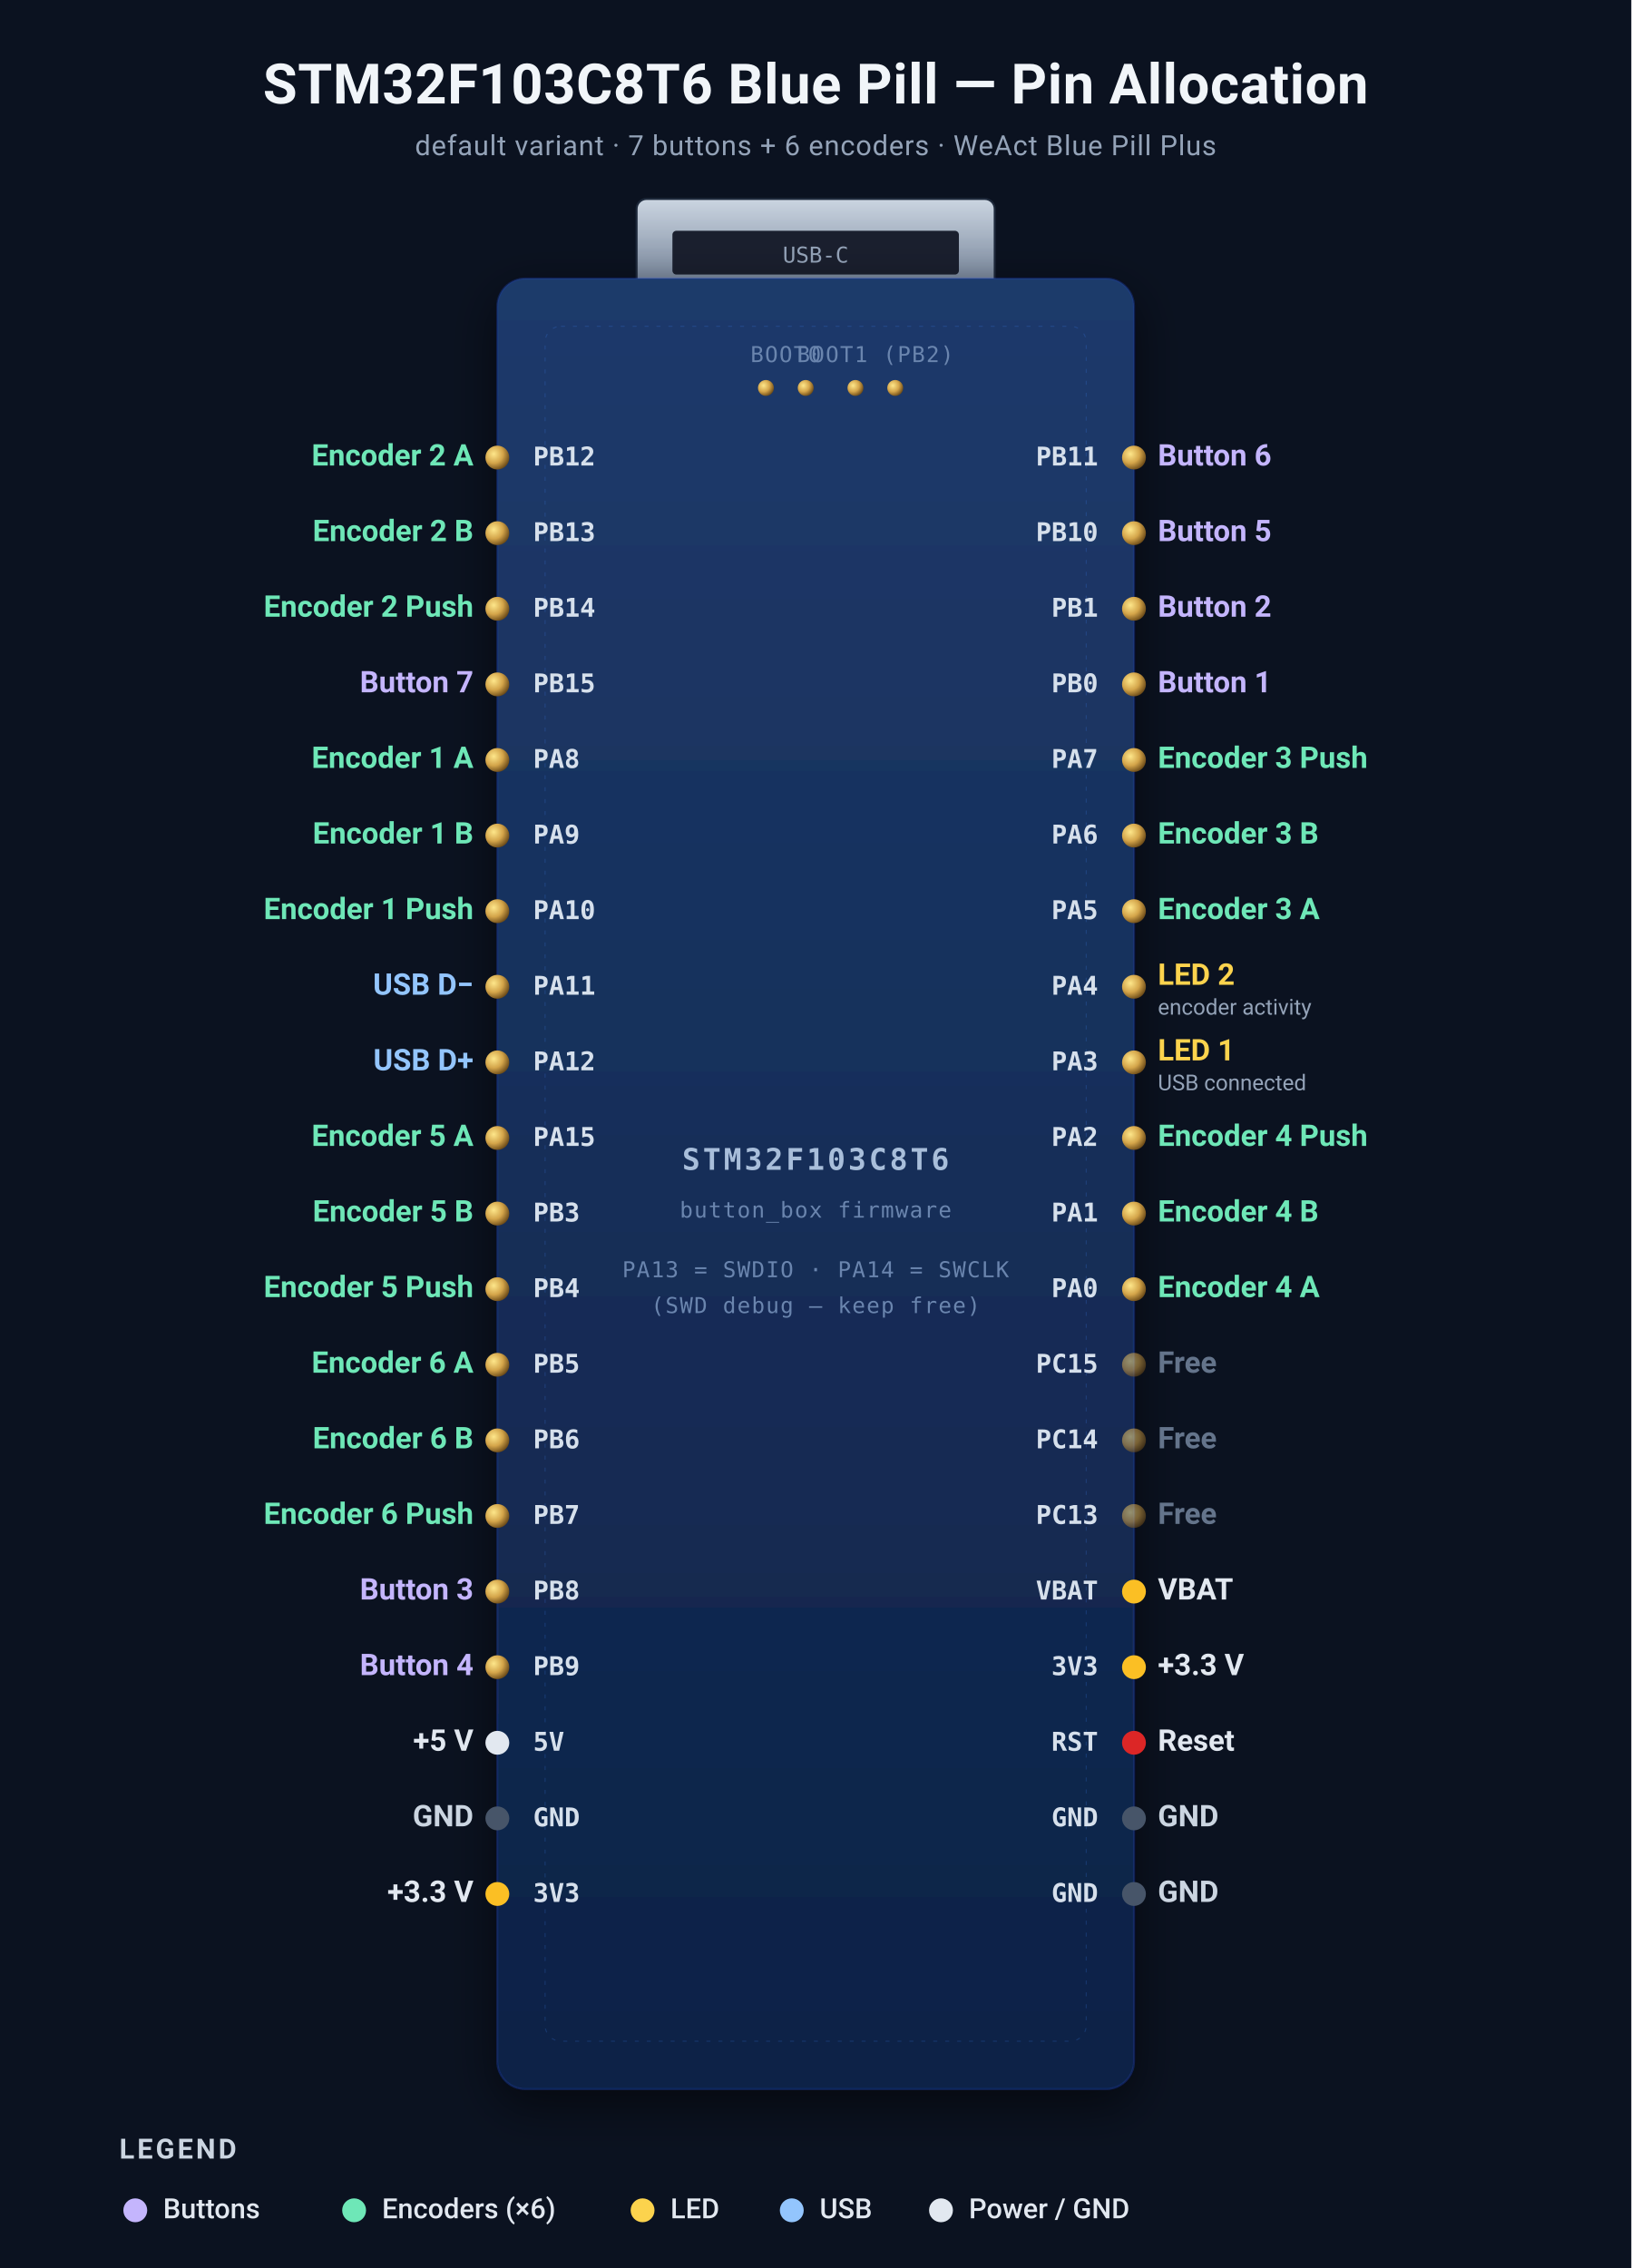
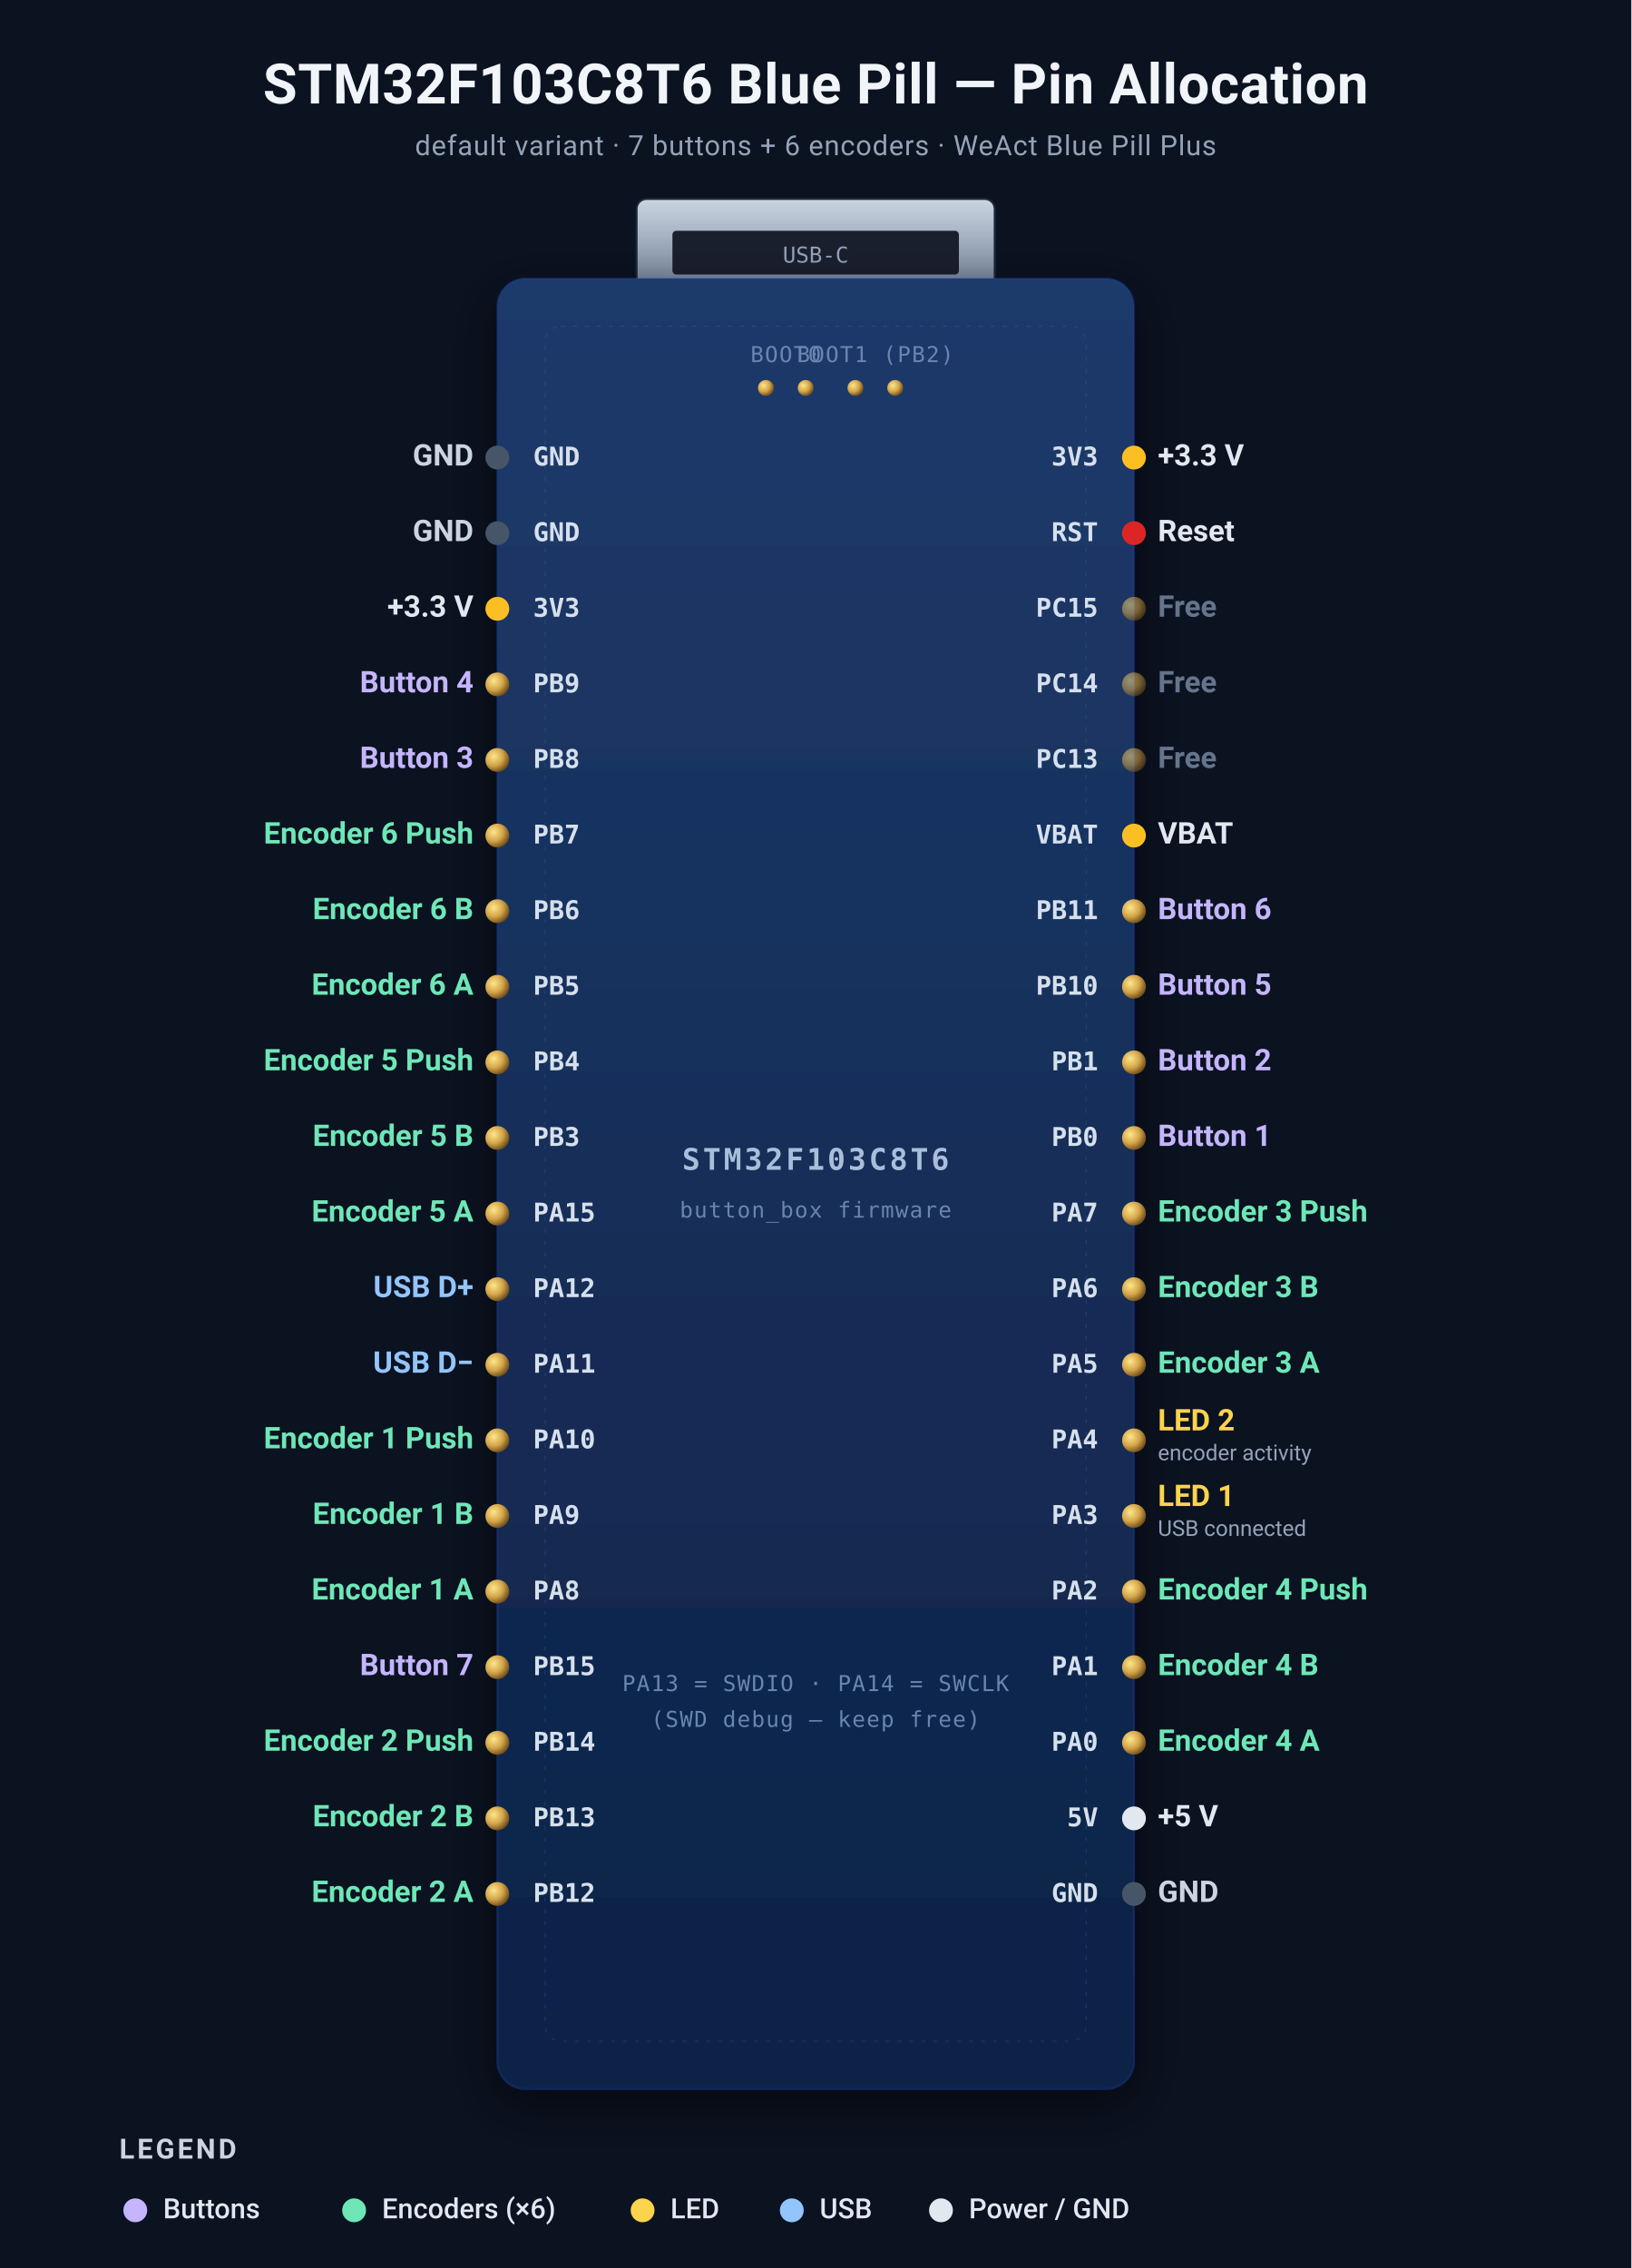
<svg xmlns="http://www.w3.org/2000/svg" viewBox="0 0 820 1140" font-family="-apple-system, BlinkMacSystemFont, 'Segoe UI', Roboto, sans-serif">
  <defs>
    <linearGradient id="pcb" x1="0" y1="0" x2="0" y2="1">
      <stop offset="0%" stop-color="#1e3a6b" />
      <stop offset="100%" stop-color="#0d2246" />
    </linearGradient>
    <linearGradient id="usb" x1="0" y1="0" x2="0" y2="1">
      <stop offset="0%" stop-color="#cbd5e1" />
      <stop offset="100%" stop-color="#64748b" />
    </linearGradient>
    <radialGradient id="pin" cx="0.35" cy="0.35" r="0.7">
      <stop offset="0%" stop-color="#fde68a" />
      <stop offset="55%" stop-color="#d4a54a" />
      <stop offset="100%" stop-color="#6b4a18" />
    </radialGradient>
    <filter id="boardShadow" x="-10%" y="-5%" width="120%" height="110%">
      <feDropShadow dx="0" dy="8" stdDeviation="12" flood-opacity="0.55" />
    </filter>
    <filter id="freeGlow" x="-80%" y="-80%" width="260%" height="260%">
      <feGaussianBlur stdDeviation="4" result="b" />
      <feMerge>
        <feMergeNode in="b" />
        <feMergeNode in="SourceGraphic" />
      </feMerge>
    </filter>
    <style>
      .title     { font-size: 28px; font-weight: 700; fill: #f1f5f9; letter-spacing: 0.3px; }
      .subtitle  { font-size: 14px; fill: #94a3b8; letter-spacing: 0.4px; }
      .chip      { font-size: 13px; font-weight: 600; fill: #d6e0ec;
                   font-family: ui-monospace, 'SF Mono', 'JetBrains Mono', Menlo, monospace; }
      .sig       { font-size: 15px; font-weight: 600; }
      .sig-sub   { font-size: 11px; fill: #94a3b8; font-weight: 400; }
      .legend    { font-size: 14px; fill: #e2e8f0; font-weight: 500; }
      .legend-h  { font-size: 14px; font-weight: 700; fill: #cbd5e1; letter-spacing: 1.4px; }
      .silk      { fill: #6a85ae; font-size: 11px; font-family: ui-monospace, monospace; letter-spacing: 0.6px; }
      .silk-mcu  { fill: #a8beda; font-size: 15px; font-family: ui-monospace, monospace; font-weight: 700; letter-spacing: 1.4px; }
      .btn   { fill: #c4b5fd; }
      .ign   { fill: #f9a8d4; }
      .enc   { fill: #6ee7b7; }
      .led   { fill: #fcd34d; }
      .usb   { fill: #93c5fd; }
      .free  { fill: #4ade80; font-weight: 800; letter-spacing: 0.6px; }
      .pwr   { fill: #e2e8f0; }
      .gnd   { fill: #cbd5e1; }
      .dim   { fill: #64748b; }
    </style>
  </defs>
  <rect width="820" height="1140" fill="#0b1220" />
  <text x="410" y="52" text-anchor="middle" class="title">STM32F103C8T6 Blue Pill — Pin Allocation</text>
  <text x="410" y="78" text-anchor="middle" class="subtitle">default variant · 7 buttons + 6 encoders · WeAct Blue Pill Plus</text>
  <rect x="320" y="100" width="180" height="52" rx="5" fill="url(#usb)" stroke="#1e293b" stroke-width="1" />
  <rect x="338" y="116" width="144" height="22" rx="2" fill="#1a1f2e" />
  <text x="410" y="132" text-anchor="middle" font-size="11" fill="#94a3b8" font-family="ui-monospace, monospace">USB-C</text>
  <rect x="250" y="140" width="320" height="910" rx="14" fill="url(#pcb)" filter="url(#boardShadow)" stroke="#1e40af" stroke-opacity="0.3" stroke-width="1" />
  <rect x="274" y="164" width="272" height="862" rx="8" fill="none" stroke="#3b82f6" stroke-width="0.5" stroke-dasharray="2,4" opacity="0.22" />
  <text x="410" y="588" text-anchor="middle" class="silk-mcu">STM32F103C8T6</text>
  <text x="410" y="612" text-anchor="middle" class="silk">button_box firmware</text>
  <g font-family="ui-monospace, monospace">
    <circle cx="385" cy="195" r="4" fill="url(#pin)" />
    <circle cx="405" cy="195" r="4" fill="url(#pin)" />
    <text x="395" y="182" text-anchor="middle" class="silk">BOOT0</text>
    <circle cx="430" cy="195" r="4" fill="url(#pin)" />
    <circle cx="450" cy="195" r="4" fill="url(#pin)" />
    <text x="440" y="182" text-anchor="middle" class="silk" fill="#fca5a5">BOOT1 (PB2)</text>
  </g>
-   <text x="410" y="642" text-anchor="middle" class="silk" fill="#fca5a5">PA13 = SWDIO · PA14 = SWCLK</text>
-   <text x="410" y="660" text-anchor="middle" class="silk" fill="#7c8ba3">(SWD debug — keep free)</text>
+   <text x="410" y="850" text-anchor="middle" class="silk" fill="#fca5a5">PA13 = SWDIO · PA14 = SWCLK</text>
+   <text x="410" y="868" text-anchor="middle" class="silk" fill="#7c8ba3">(SWD debug — keep free)</text>
  <g>
-     <circle cx="250" cy="230" r="6" fill="url(#pin)" />
-     <text x="268" y="234" class="chip">PB12</text>
-     <text x="238" y="234" text-anchor="end" class="sig enc">Encoder 2 A</text>
-     <circle cx="250" cy="268" r="6" fill="url(#pin)" />
-     <text x="268" y="272" class="chip">PB13</text>
-     <text x="238" y="272" text-anchor="end" class="sig enc">Encoder 2 B</text>
-     <circle cx="250" cy="306" r="6" fill="url(#pin)" />
-     <text x="268" y="310" class="chip">PB14</text>
-     <text x="238" y="310" text-anchor="end" class="sig enc">Encoder 2 Push</text>
+     <circle cx="250" cy="230" r="6" fill="#475569" />
+     <text x="268" y="234" class="chip">GND</text>
+     <text x="238" y="234" text-anchor="end" class="sig gnd">GND</text>
+     <circle cx="250" cy="268" r="6" fill="#475569" />
+     <text x="268" y="272" class="chip">GND</text>
+     <text x="238" y="272" text-anchor="end" class="sig gnd">GND</text>
+     <circle cx="250" cy="306" r="6" fill="#fbbf24" />
+     <text x="268" y="310" class="chip">3V3</text>
+     <text x="238" y="310" text-anchor="end" class="sig pwr">+3.3 V</text>
    <circle cx="250" cy="344" r="6" fill="url(#pin)" />
-     <text x="268" y="348" class="chip">PB15</text>
-     <text x="238" y="348" text-anchor="end" class="sig btn">Button 7</text>
+     <text x="268" y="348" class="chip">PB9</text>
+     <text x="238" y="348" text-anchor="end" class="sig btn">Button 4</text>
    <circle cx="250" cy="382" r="6" fill="url(#pin)" />
-     <text x="268" y="386" class="chip">PA8</text>
-     <text x="238" y="386" text-anchor="end" class="sig enc">Encoder 1 A</text>
+     <text x="268" y="386" class="chip">PB8</text>
+     <text x="238" y="386" text-anchor="end" class="sig btn">Button 3</text>
    <circle cx="250" cy="420" r="6" fill="url(#pin)" />
-     <text x="268" y="424" class="chip">PA9</text>
-     <text x="238" y="424" text-anchor="end" class="sig enc">Encoder 1 B</text>
+     <text x="268" y="424" class="chip">PB7</text>
+     <text x="238" y="424" text-anchor="end" class="sig enc">Encoder 6 Push</text>
    <circle cx="250" cy="458" r="6" fill="url(#pin)" />
-     <text x="268" y="462" class="chip">PA10</text>
-     <text x="238" y="462" text-anchor="end" class="sig enc">Encoder 1 Push</text>
+     <text x="268" y="462" class="chip">PB6</text>
+     <text x="238" y="462" text-anchor="end" class="sig enc">Encoder 6 B</text>
    <circle cx="250" cy="496" r="6" fill="url(#pin)" />
-     <text x="268" y="500" class="chip">PA11</text>
-     <text x="238" y="500" text-anchor="end" class="sig usb">USB D−</text>
+     <text x="268" y="500" class="chip">PB5</text>
+     <text x="238" y="500" text-anchor="end" class="sig enc">Encoder 6 A</text>
    <circle cx="250" cy="534" r="6" fill="url(#pin)" />
-     <text x="268" y="538" class="chip">PA12</text>
-     <text x="238" y="538" text-anchor="end" class="sig usb">USB D+</text>
+     <text x="268" y="538" class="chip">PB4</text>
+     <text x="238" y="538" text-anchor="end" class="sig enc">Encoder 5 Push</text>
    <circle cx="250" cy="572" r="6" fill="url(#pin)" />
-     <text x="268" y="576" class="chip">PA15</text>
-     <text x="238" y="576" text-anchor="end" class="sig enc">Encoder 5 A</text>
+     <text x="268" y="576" class="chip">PB3</text>
+     <text x="238" y="576" text-anchor="end" class="sig enc">Encoder 5 B</text>
    <circle cx="250" cy="610" r="6" fill="url(#pin)" />
-     <text x="268" y="614" class="chip">PB3</text>
-     <text x="238" y="614" text-anchor="end" class="sig enc">Encoder 5 B</text>
+     <text x="268" y="614" class="chip">PA15</text>
+     <text x="238" y="614" text-anchor="end" class="sig enc">Encoder 5 A</text>
    <circle cx="250" cy="648" r="6" fill="url(#pin)" />
-     <text x="268" y="652" class="chip">PB4</text>
-     <text x="238" y="652" text-anchor="end" class="sig enc">Encoder 5 Push</text>
+     <text x="268" y="652" class="chip">PA12</text>
+     <text x="238" y="652" text-anchor="end" class="sig usb">USB D+</text>
    <circle cx="250" cy="686" r="6" fill="url(#pin)" />
-     <text x="268" y="690" class="chip">PB5</text>
-     <text x="238" y="690" text-anchor="end" class="sig enc">Encoder 6 A</text>
+     <text x="268" y="690" class="chip">PA11</text>
+     <text x="238" y="690" text-anchor="end" class="sig usb">USB D−</text>
    <circle cx="250" cy="724" r="6" fill="url(#pin)" />
-     <text x="268" y="728" class="chip">PB6</text>
-     <text x="238" y="728" text-anchor="end" class="sig enc">Encoder 6 B</text>
+     <text x="268" y="728" class="chip">PA10</text>
+     <text x="238" y="728" text-anchor="end" class="sig enc">Encoder 1 Push</text>
    <circle cx="250" cy="762" r="6" fill="url(#pin)" />
-     <text x="268" y="766" class="chip">PB7</text>
-     <text x="238" y="766" text-anchor="end" class="sig enc">Encoder 6 Push</text>
+     <text x="268" y="766" class="chip">PA9</text>
+     <text x="238" y="766" text-anchor="end" class="sig enc">Encoder 1 B</text>
    <circle cx="250" cy="800" r="6" fill="url(#pin)" />
-     <text x="268" y="804" class="chip">PB8</text>
-     <text x="238" y="804" text-anchor="end" class="sig btn">Button 3</text>
+     <text x="268" y="804" class="chip">PA8</text>
+     <text x="238" y="804" text-anchor="end" class="sig enc">Encoder 1 A</text>
    <circle cx="250" cy="838" r="6" fill="url(#pin)" />
-     <text x="268" y="842" class="chip">PB9</text>
-     <text x="238" y="842" text-anchor="end" class="sig btn">Button 4</text>
-     <circle cx="250" cy="876" r="6" fill="#e2e8f0" />
-     <text x="268" y="880" class="chip">5V</text>
-     <text x="238" y="880" text-anchor="end" class="sig pwr">+5 V</text>
-     <circle cx="250" cy="914" r="6" fill="#475569" />
-     <text x="268" y="918" class="chip">GND</text>
-     <text x="238" y="918" text-anchor="end" class="sig gnd">GND</text>
-     <circle cx="250" cy="952" r="6" fill="#fbbf24" />
-     <text x="268" y="956" class="chip">3V3</text>
-     <text x="238" y="956" text-anchor="end" class="sig pwr">+3.3 V</text>
+     <text x="268" y="842" class="chip">PB15</text>
+     <text x="238" y="842" text-anchor="end" class="sig btn">Button 7</text>
+     <circle cx="250" cy="876" r="6" fill="url(#pin)" />
+     <text x="268" y="880" class="chip">PB14</text>
+     <text x="238" y="880" text-anchor="end" class="sig enc">Encoder 2 Push</text>
+     <circle cx="250" cy="914" r="6" fill="url(#pin)" />
+     <text x="268" y="918" class="chip">PB13</text>
+     <text x="238" y="918" text-anchor="end" class="sig enc">Encoder 2 B</text>
+     <circle cx="250" cy="952" r="6" fill="url(#pin)" />
+     <text x="268" y="956" class="chip">PB12</text>
+     <text x="238" y="956" text-anchor="end" class="sig enc">Encoder 2 A</text>
  </g>
  <g>
-     <circle cx="570" cy="230" r="6" fill="url(#pin)" />
-     <text x="552" y="234" text-anchor="end" class="chip">PB11</text>
-     <text x="582" y="234" class="sig btn">Button 6</text>
-     <circle cx="570" cy="268" r="6" fill="url(#pin)" />
-     <text x="552" y="272" text-anchor="end" class="chip">PB10</text>
-     <text x="582" y="272" class="sig btn">Button 5</text>
-     <circle cx="570" cy="306" r="6" fill="url(#pin)" />
-     <text x="552" y="310" text-anchor="end" class="chip">PB1</text>
-     <text x="582" y="310" class="sig btn">Button 2</text>
-     <circle cx="570" cy="344" r="6" fill="url(#pin)" />
-     <text x="552" y="348" text-anchor="end" class="chip">PB0</text>
-     <text x="582" y="348" class="sig btn">Button 1</text>
-     <circle cx="570" cy="382" r="6" fill="url(#pin)" />
-     <text x="552" y="386" text-anchor="end" class="chip">PA7</text>
-     <text x="582" y="386" class="sig enc">Encoder 3 Push</text>
-     <circle cx="570" cy="420" r="6" fill="url(#pin)" />
-     <text x="552" y="424" text-anchor="end" class="chip">PA6</text>
-     <text x="582" y="424" class="sig enc">Encoder 3 B</text>
+     <circle cx="570" cy="230" r="6" fill="#fbbf24" />
+     <text x="552" y="234" text-anchor="end" class="chip">3V3</text>
+     <text x="582" y="234" class="sig pwr">+3.3 V</text>
+     <circle cx="570" cy="268" r="6" fill="#dc2626" />
+     <text x="552" y="272" text-anchor="end" class="chip">RST</text>
+     <text x="582" y="272" class="sig pwr">Reset</text>
+     <circle cx="570" cy="306" r="6" fill="url(#pin)" opacity="0.55" />
+     <text x="552" y="310" text-anchor="end" class="chip">PC15</text>
+     <text x="582" y="310" class="sig dim">Free</text>
+     <circle cx="570" cy="344" r="6" fill="url(#pin)" opacity="0.55" />
+     <text x="552" y="348" text-anchor="end" class="chip">PC14</text>
+     <text x="582" y="348" class="sig dim">Free</text>
+     <circle cx="570" cy="382" r="6" fill="url(#pin)" opacity="0.55" />
+     <text x="552" y="386" text-anchor="end" class="chip">PC13</text>
+     <text x="582" y="386" class="sig dim">Free</text>
+     <circle cx="570" cy="420" r="6" fill="#fbbf24" />
+     <text x="552" y="424" text-anchor="end" class="chip">VBAT</text>
+     <text x="582" y="424" class="sig pwr">VBAT</text>
    <circle cx="570" cy="458" r="6" fill="url(#pin)" />
-     <text x="552" y="462" text-anchor="end" class="chip">PA5</text>
-     <text x="582" y="462" class="sig enc">Encoder 3 A</text>
+     <text x="552" y="462" text-anchor="end" class="chip">PB11</text>
+     <text x="582" y="462" class="sig btn">Button 6</text>
    <circle cx="570" cy="496" r="6" fill="url(#pin)" />
-     <text x="552" y="500" text-anchor="end" class="chip">PA4</text>
-     <text x="582" y="495" class="sig led">LED 2</text>
-     <text x="582" y="510" class="sig-sub">encoder activity</text>
+     <text x="552" y="500" text-anchor="end" class="chip">PB10</text>
+     <text x="582" y="500" class="sig btn">Button 5</text>
    <circle cx="570" cy="534" r="6" fill="url(#pin)" />
-     <text x="552" y="538" text-anchor="end" class="chip">PA3</text>
-     <text x="582" y="533" class="sig led">LED 1</text>
-     <text x="582" y="548" class="sig-sub">USB connected</text>
+     <text x="552" y="538" text-anchor="end" class="chip">PB1</text>
+     <text x="582" y="538" class="sig btn">Button 2</text>
    <circle cx="570" cy="572" r="6" fill="url(#pin)" />
-     <text x="552" y="576" text-anchor="end" class="chip">PA2</text>
-     <text x="582" y="576" class="sig enc">Encoder 4 Push</text>
+     <text x="552" y="576" text-anchor="end" class="chip">PB0</text>
+     <text x="582" y="576" class="sig btn">Button 1</text>
    <circle cx="570" cy="610" r="6" fill="url(#pin)" />
-     <text x="552" y="614" text-anchor="end" class="chip">PA1</text>
-     <text x="582" y="614" class="sig enc">Encoder 4 B</text>
+     <text x="552" y="614" text-anchor="end" class="chip">PA7</text>
+     <text x="582" y="614" class="sig enc">Encoder 3 Push</text>
    <circle cx="570" cy="648" r="6" fill="url(#pin)" />
-     <text x="552" y="652" text-anchor="end" class="chip">PA0</text>
-     <text x="582" y="652" class="sig enc">Encoder 4 A</text>
-     <circle cx="570" cy="686" r="6" fill="url(#pin)" opacity="0.55" />
-     <text x="552" y="690" text-anchor="end" class="chip">PC15</text>
-     <text x="582" y="690" class="sig dim">Free</text>
-     <circle cx="570" cy="724" r="6" fill="url(#pin)" opacity="0.55" />
-     <text x="552" y="728" text-anchor="end" class="chip">PC14</text>
-     <text x="582" y="728" class="sig dim">Free</text>
-     <circle cx="570" cy="762" r="6" fill="url(#pin)" opacity="0.55" />
-     <text x="552" y="766" text-anchor="end" class="chip">PC13</text>
-     <text x="582" y="766" class="sig dim">Free</text>
-     <circle cx="570" cy="800" r="6" fill="#fbbf24" />
-     <text x="552" y="804" text-anchor="end" class="chip">VBAT</text>
-     <text x="582" y="804" class="sig pwr">VBAT</text>
-     <circle cx="570" cy="838" r="6" fill="#fbbf24" />
-     <text x="552" y="842" text-anchor="end" class="chip">3V3</text>
-     <text x="582" y="842" class="sig pwr">+3.3 V</text>
-     <circle cx="570" cy="876" r="6" fill="#dc2626" />
-     <text x="552" y="880" text-anchor="end" class="chip">RST</text>
-     <text x="582" y="880" class="sig pwr">Reset</text>
-     <circle cx="570" cy="914" r="6" fill="#475569" />
-     <text x="552" y="918" text-anchor="end" class="chip">GND</text>
-     <text x="582" y="918" text-anchor="start" class="sig gnd">GND</text>
+     <text x="552" y="652" text-anchor="end" class="chip">PA6</text>
+     <text x="582" y="652" class="sig enc">Encoder 3 B</text>
+     <circle cx="570" cy="686" r="6" fill="url(#pin)" />
+     <text x="552" y="690" text-anchor="end" class="chip">PA5</text>
+     <text x="582" y="690" class="sig enc">Encoder 3 A</text>
+     <circle cx="570" cy="724" r="6" fill="url(#pin)" />
+     <text x="552" y="728" text-anchor="end" class="chip">PA4</text>
+     <text x="582" y="719" class="sig led">LED 2</text>
+     <text x="582" y="734" class="sig-sub">encoder activity</text>
+     <circle cx="570" cy="762" r="6" fill="url(#pin)" />
+     <text x="552" y="766" text-anchor="end" class="chip">PA3</text>
+     <text x="582" y="757" class="sig led">LED 1</text>
+     <text x="582" y="772" class="sig-sub">USB connected</text>
+     <circle cx="570" cy="800" r="6" fill="url(#pin)" />
+     <text x="552" y="804" text-anchor="end" class="chip">PA2</text>
+     <text x="582" y="804" class="sig enc">Encoder 4 Push</text>
+     <circle cx="570" cy="838" r="6" fill="url(#pin)" />
+     <text x="552" y="842" text-anchor="end" class="chip">PA1</text>
+     <text x="582" y="842" class="sig enc">Encoder 4 B</text>
+     <circle cx="570" cy="876" r="6" fill="url(#pin)" />
+     <text x="552" y="880" text-anchor="end" class="chip">PA0</text>
+     <text x="582" y="880" class="sig enc">Encoder 4 A</text>
+     <circle cx="570" cy="914" r="6" fill="#e2e8f0" />
+     <text x="552" y="918" text-anchor="end" class="chip">5V</text>
+     <text x="582" y="918" class="sig pwr">+5 V</text>
    <circle cx="570" cy="952" r="6" fill="#475569" />
    <text x="552" y="956" text-anchor="end" class="chip">GND</text>
    <text x="582" y="956" class="sig gnd">GND</text>
  </g>
  <g transform="translate(60, 1085)">
    <text x="0" y="0" class="legend-h">LEGEND</text>
  </g>
  <g transform="translate(60, 1115)" font-size="14">
    <g>
      <circle cx="8" cy="-4" r="6" class="btn" />
      <text x="22" y="0" class="legend">Buttons</text>
    </g>
    <g transform="translate(110, 0)">
      <circle cx="8" cy="-4" r="6" class="enc" />
      <text x="22" y="0" class="legend">Encoders (×6)</text>
    </g>
    <g transform="translate(255, 0)">
      <circle cx="8" cy="-4" r="6" class="led" />
      <text x="22" y="0" class="legend">LED</text>
    </g>
    <g transform="translate(330, 0)">
      <circle cx="8" cy="-4" r="6" class="usb" />
      <text x="22" y="0" class="legend">USB</text>
    </g>
    <g transform="translate(405, 0)">
      <circle cx="8" cy="-4" r="6" class="pwr" />
      <text x="22" y="0" class="legend">Power / GND</text>
    </g>
  </g>
</svg>
